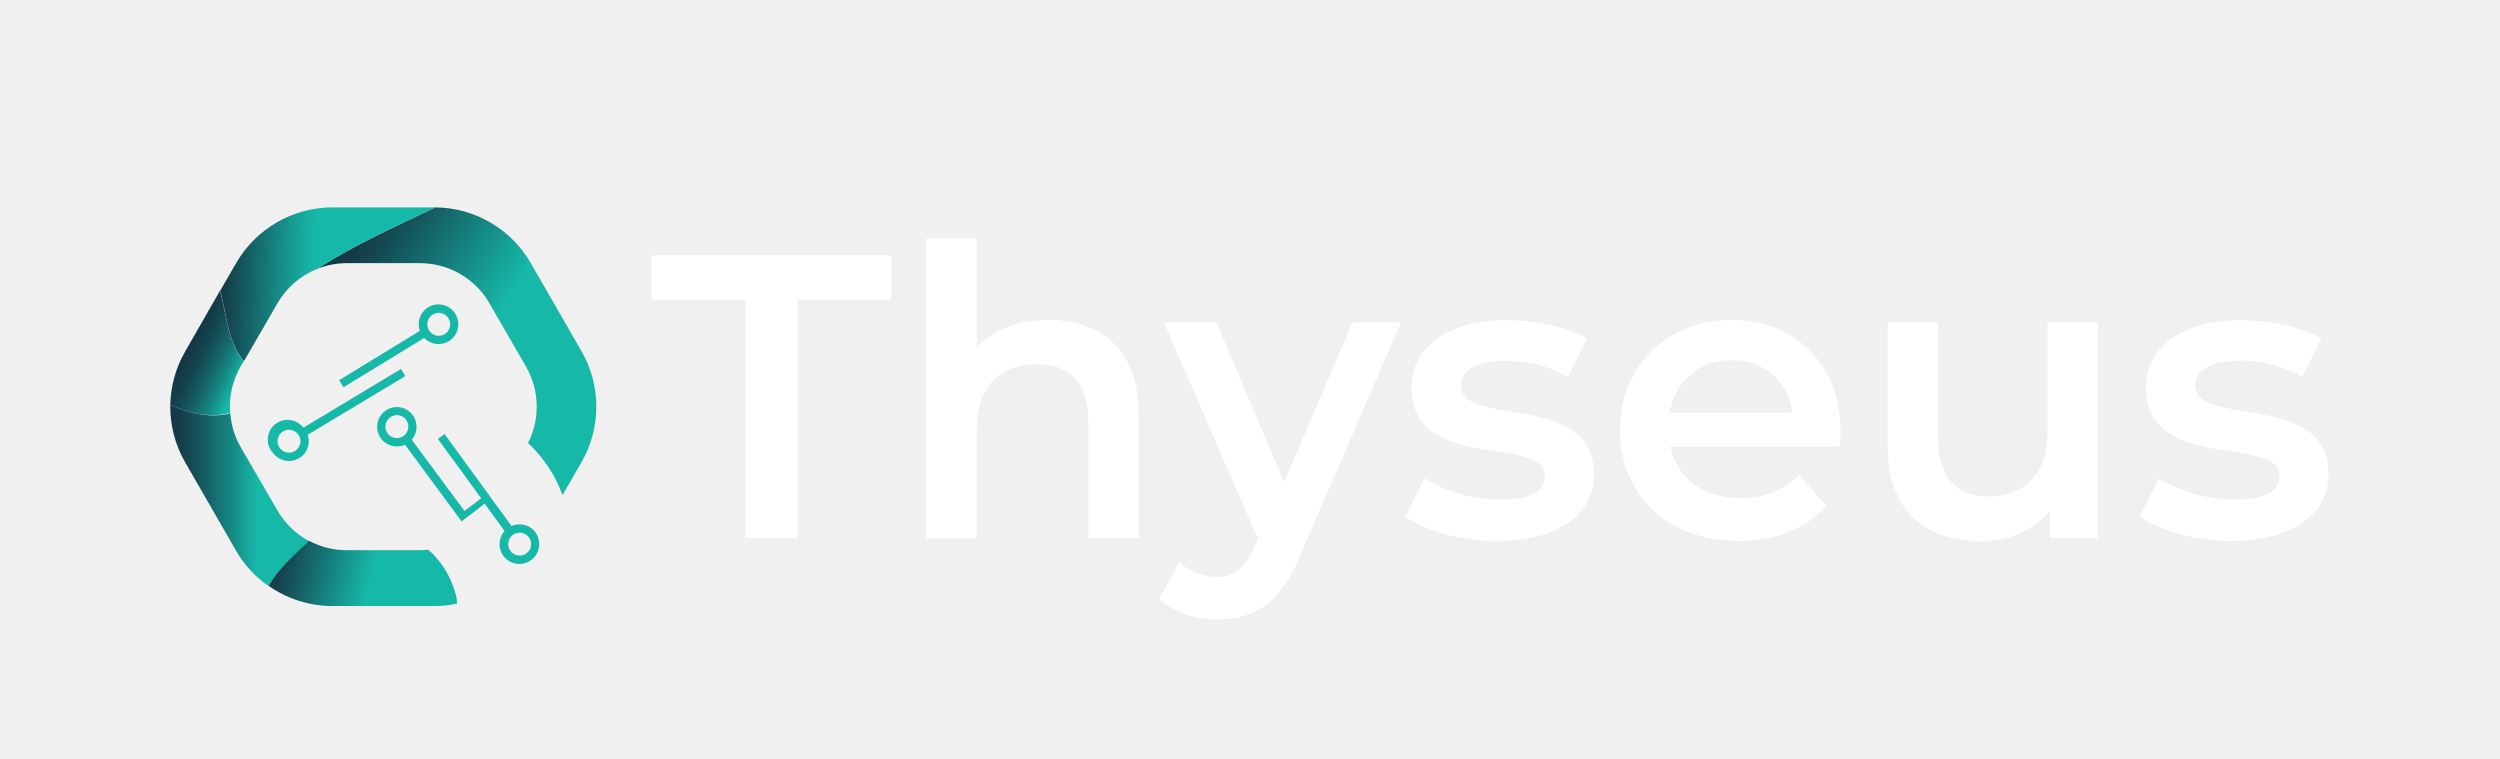
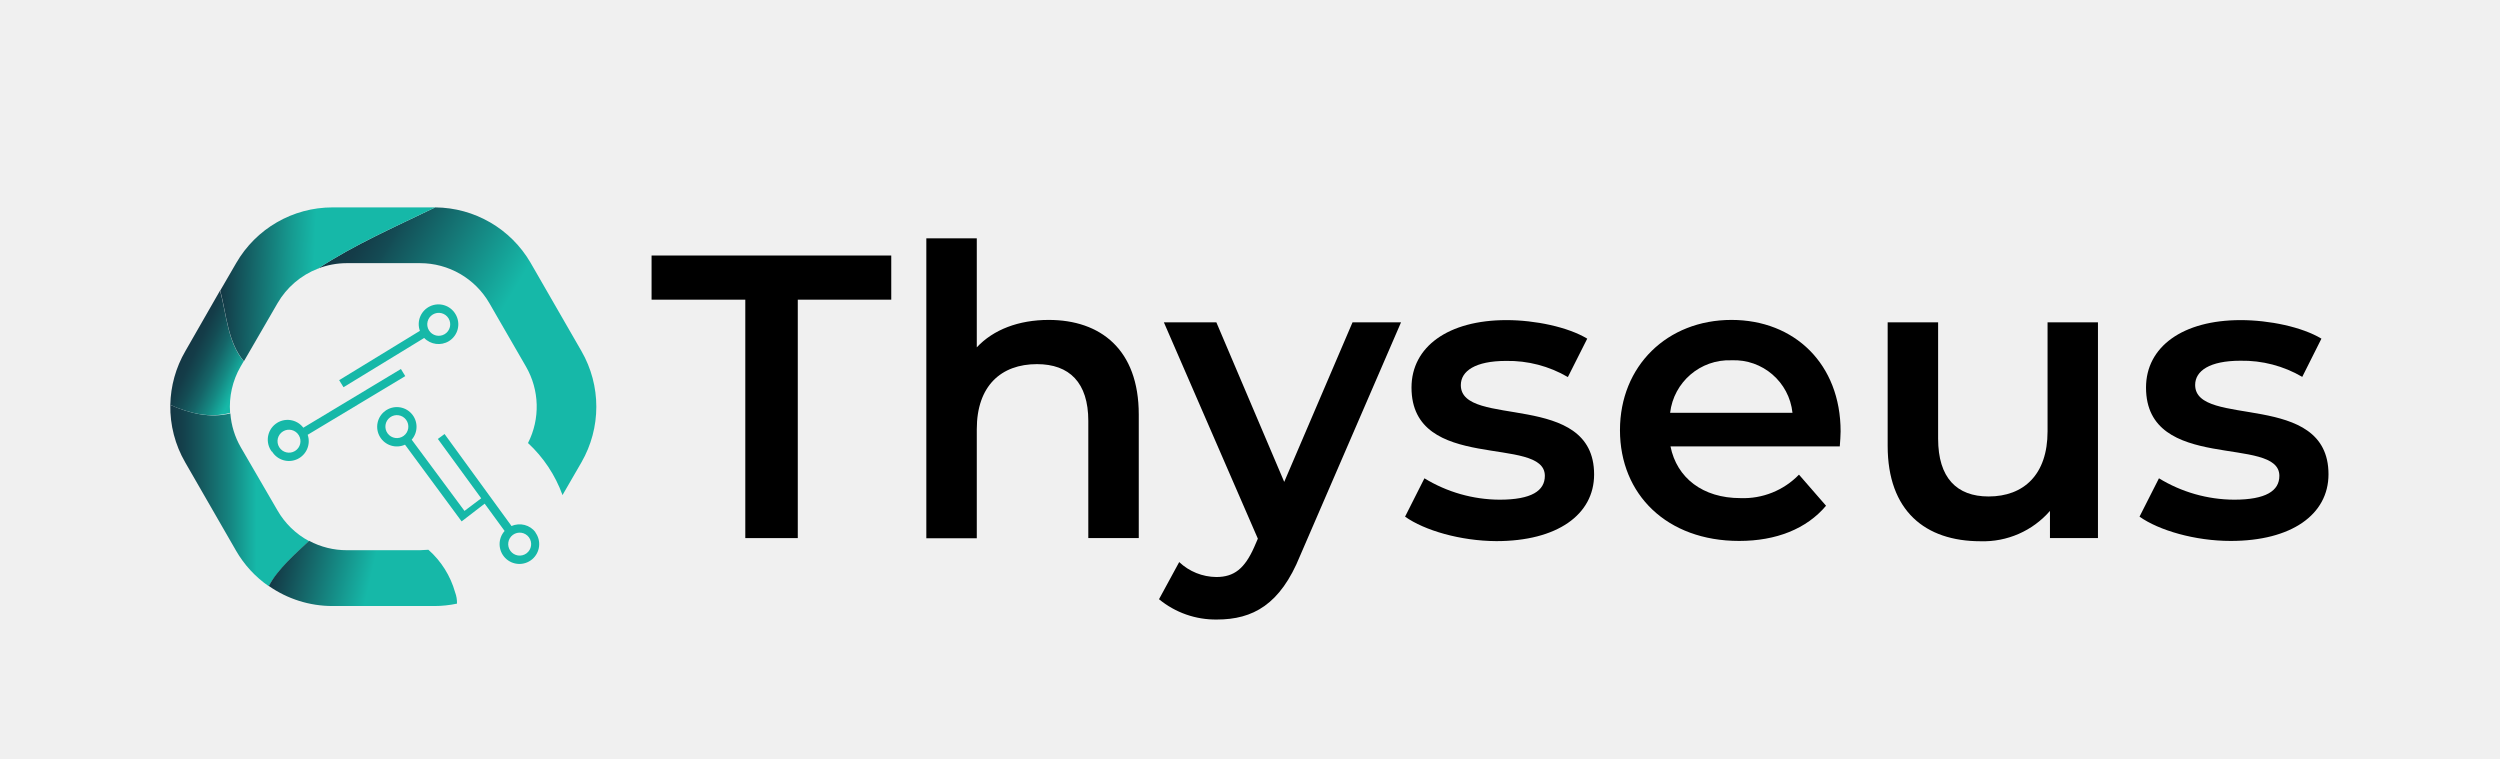
<svg xmlns="http://www.w3.org/2000/svg" viewBox="0 0 396.35 120.23">
  <defs>
-     <style>.cls-1{fill:#fff;}.cls-2{fill:url(#linear-gradient);}.cls-3{fill:url(#linear-gradient-2);}.cls-4{fill:url(#linear-gradient-3);}.cls-5{fill:url(#linear-gradient-4);}.cls-6{fill:url(#linear-gradient-5);}.cls-7{fill:#16b8a8;}</style>
+     <style>.cls-1{fill:#000;}.cls-2{fill:url(#linear-gradient);}.cls-3{fill:url(#linear-gradient-2);}.cls-4{fill:url(#linear-gradient-3);}.cls-5{fill:url(#linear-gradient-4);}.cls-6{fill:url(#linear-gradient-5);}.cls-7{fill:#16b8a8;}</style>
    <linearGradient id="linear-gradient" x1="52.84" y1="38.49" x2="97.2" y2="65.14" gradientUnits="userSpaceOnUse">
      <stop offset="0" stop-color="#143744" />
      <stop offset="0.07" stop-color="#143c48" />
      <stop offset="0.15" stop-color="#144c55" />
      <stop offset="0.16" stop-color="#145058" />
      <stop offset="0.41" stop-color="#15928b" />
      <stop offset="0.55" stop-color="#16b8a8" />
      <stop offset="0.91" stop-color="#16b8a8" />
    </linearGradient>
    <linearGradient id="linear-gradient-2" x1="27.03" y1="78.55" x2="49.02" y2="78.55" gradientUnits="userSpaceOnUse">
      <stop offset="0" stop-color="#143744" />
      <stop offset="0.09" stop-color="#14404b" />
      <stop offset="0.23" stop-color="#155a5f" />
      <stop offset="0.42" stop-color="#15837f" />
      <stop offset="0.62" stop-color="#16b8a8" />
      <stop offset="0.91" stop-color="#16b8a8" />
    </linearGradient>
    <linearGradient id="linear-gradient-3" x1="29.81" y1="54.59" x2="39.47" y2="59.09" gradientUnits="userSpaceOnUse">
      <stop offset="0" stop-color="#143744" />
      <stop offset="0.14" stop-color="#143c48" />
      <stop offset="0.3" stop-color="#144c54" />
      <stop offset="0.49" stop-color="#156568" />
      <stop offset="0.69" stop-color="#158983" />
      <stop offset="0.9" stop-color="#16b6a6" />
      <stop offset="0.91" stop-color="#16b8a8" />
    </linearGradient>
    <linearGradient id="linear-gradient-4" x1="34.98" y1="44.42" x2="68.51" y2="45.59" gradientUnits="userSpaceOnUse">
      <stop offset="0" stop-color="#143744" />
      <stop offset="0.08" stop-color="#145058" />
      <stop offset="0.33" stop-color="#169b91" />
      <stop offset="0.44" stop-color="#16b8a8" />
      <stop offset="0.91" stop-color="#16b8a8" />
    </linearGradient>
    <linearGradient id="linear-gradient-5" x1="43.77" y1="88.03" x2="72.68" y2="94.7" gradientUnits="userSpaceOnUse">
      <stop offset="0" stop-color="#143744" />
      <stop offset="0.52" stop-color="#16b8a8" />
      <stop offset="0.57" stop-color="#16b8a8" />
      <stop offset="0.91" stop-color="#16b8a8" />
    </linearGradient>
  </defs>
  <g id="logo_WH_-_V2" data-name="logo WH - V2">
    <path class="cls-1" d="M118.16,47.51H103.3v-7h38v7H126.48v37.8h-8.32Z" />
    <path class="cls-1" d="M180.54,65.71v19.6h-8V66.73c0-6.08-3-9-8.14-9-5.7,0-9.54,3.46-9.54,10.31v17.3h-8V37.78h8V55.07c2.62-2.82,6.66-4.35,11.4-4.35C174.46,50.72,180.54,55.39,180.54,65.71Z" />
    <path class="cls-1" d="M222.12,51.1l-16,37c-3.14,7.75-7.49,10.12-13.19,10.12A14.11,14.11,0,0,1,183.75,95l3.2-5.89a8.68,8.68,0,0,0,5.89,2.37c2.82,0,4.49-1.34,6-4.74l.58-1.34L184.52,51.1h8.32L203.6,76.4l10.83-25.3Z" />
    <path class="cls-1" d="M222.76,81.91l3.07-6.08a23.05,23.05,0,0,0,11.91,3.39c5.07,0,7.18-1.41,7.18-3.78,0-6.53-21.14-.38-21.14-14,0-6.47,5.83-10.69,15.05-10.69,4.55,0,9.74,1.09,12.81,2.94l-3.07,6.09a18.73,18.73,0,0,0-9.8-2.56c-4.87,0-7.17,1.6-7.17,3.84,0,6.92,21.13.77,21.13,14.16,0,6.4-5.89,10.57-15.5,10.57C231.53,85.76,225.83,84.09,222.76,81.91Z" />
    <path class="cls-1" d="M291.68,70.77H264.84c1,5,5.12,8.2,11.08,8.2a12.26,12.26,0,0,0,9.29-3.72l4.29,4.93c-3.07,3.65-7.88,5.58-13.77,5.58-11.47,0-18.9-7.37-18.9-17.56s7.5-17.48,17.68-17.48c10,0,17.3,7,17.3,17.68C291.81,69,291.74,70,291.68,70.77Zm-26.9-5.32h19.4a9.31,9.31,0,0,0-9.67-8.33A9.44,9.44,0,0,0,264.78,65.45Z" />
    <path class="cls-1" d="M332.61,51.1V85.31H325V81a14,14,0,0,1-11,4.81c-8.78,0-14.73-4.81-14.73-15.12V51.1h8V69.55c0,6.21,2.95,9.16,8,9.16,5.57,0,9.35-3.46,9.35-10.31V51.1Z" />
    <path class="cls-1" d="M339.2,81.91l3.08-6.08a23.05,23.05,0,0,0,11.91,3.39c5.06,0,7.18-1.41,7.18-3.78,0-6.53-21.14-.38-21.14-14,0-6.47,5.83-10.69,15-10.69,4.55,0,9.74,1.09,12.81,2.94L365,59.75a18.73,18.73,0,0,0-9.8-2.56c-4.87,0-7.18,1.6-7.18,3.84,0,6.92,21.14.77,21.14,14.16,0,6.4-5.89,10.57-15.5,10.57C348,85.76,342.28,84.09,339.2,81.91Z" />
    <path class="cls-2" d="M92.18,55.66l-8.06-14A17.64,17.64,0,0,0,69,32.88C62.57,36,56.26,38.75,50.38,42.59a12.7,12.7,0,0,1,4.6-.87H66.59a12.7,12.7,0,0,1,11,6.35l1.26,2.19c1.42-3.07,2.9-6.14,4.15-9.35-1.25,3.21-2.73,6.28-4.15,9.35l4.54,7.86a12.72,12.72,0,0,1,.32,12.12,20.91,20.91,0,0,1,5.47,8.25l3-5.19A17.65,17.65,0,0,0,92.18,55.66Z" />
    <path class="cls-3" d="M27,64.2a17.58,17.58,0,0,0,2.36,9.1l8.06,14a17.45,17.45,0,0,0,5.19,5.64c1.42-2.65,4.17-5.06,6.38-7.16a12.66,12.66,0,0,1-5-4.86l-5.81-10a12.65,12.65,0,0,1-1.66-5.38C33.34,66.34,30.09,65.55,27,64.2Z" />
    <path class="cls-4" d="M29.39,55.66A17.62,17.62,0,0,0,27,64.2c3.06,1.35,6.31,2.14,9.48,1.25a12.75,12.75,0,0,1,1.66-7.33l.5-.85c-2.55-3-2.72-7.35-3.75-11.21Z" />
    <path class="cls-5" d="M68.84,32.88H52.72A17.63,17.63,0,0,0,37.45,41.7l-2.53,4.36c1,3.86,1.2,8.21,3.75,11.21L44,48.07a12.68,12.68,0,0,1,6.4-5.48C56.26,38.75,62.57,36,69,32.88Z" />
    <path class="cls-6" d="M72.15,93.9a14.09,14.09,0,0,0-4.23-6.74c-.44,0-.89.07-1.33.07H55a12.66,12.66,0,0,1-6-1.49c-2.21,2.1-5,4.51-6.38,7.16a17.61,17.61,0,0,0,10.08,3.18H68.84a17.35,17.35,0,0,0,3.61-.38A4.63,4.63,0,0,0,72.15,93.9Z" />
    <path class="cls-7" d="M84.91,84.4a3.15,3.15,0,0,0-3.81-1L70.48,68.81l-1.06.78L76.29,79l-2.65,2L65.27,69.71a3.12,3.12,0,1,0-1.06.79l8.9,12.06,0,0,.08.1,3.65-2.81L80,84.18a3.14,3.14,0,1,0,4.87.22ZM64,69.1a1.82,1.82,0,0,1-2.16-2.93A1.82,1.82,0,1,1,64,69.1ZM83.47,87.73a1.82,1.82,0,1,1-2.16-2.93,1.82,1.82,0,0,1,2.16,2.93Z" />
    <path class="cls-7" d="M72.2,49.78a3.13,3.13,0,0,0-5.63,2.67l-12.8,7.82.69,1.12,12.79-7.81a3.16,3.16,0,0,0,3.91.51A3.13,3.13,0,0,0,72.2,49.78ZM68,52.36a1.82,1.82,0,1,1,2.51.61A1.82,1.82,0,0,1,68,52.36Z" />
    <path class="cls-7" d="M43.14,71.6a3.14,3.14,0,0,0,5.64-2.67l15.47-9.3-.69-1.13L48.09,67.81a3.13,3.13,0,0,0-5,3.79ZM47.37,69a1.82,1.82,0,0,1-.6,2.5,1.82,1.82,0,1,1-1.9-3.11A1.82,1.82,0,0,1,47.37,69Z" />
  </g>
</svg>
